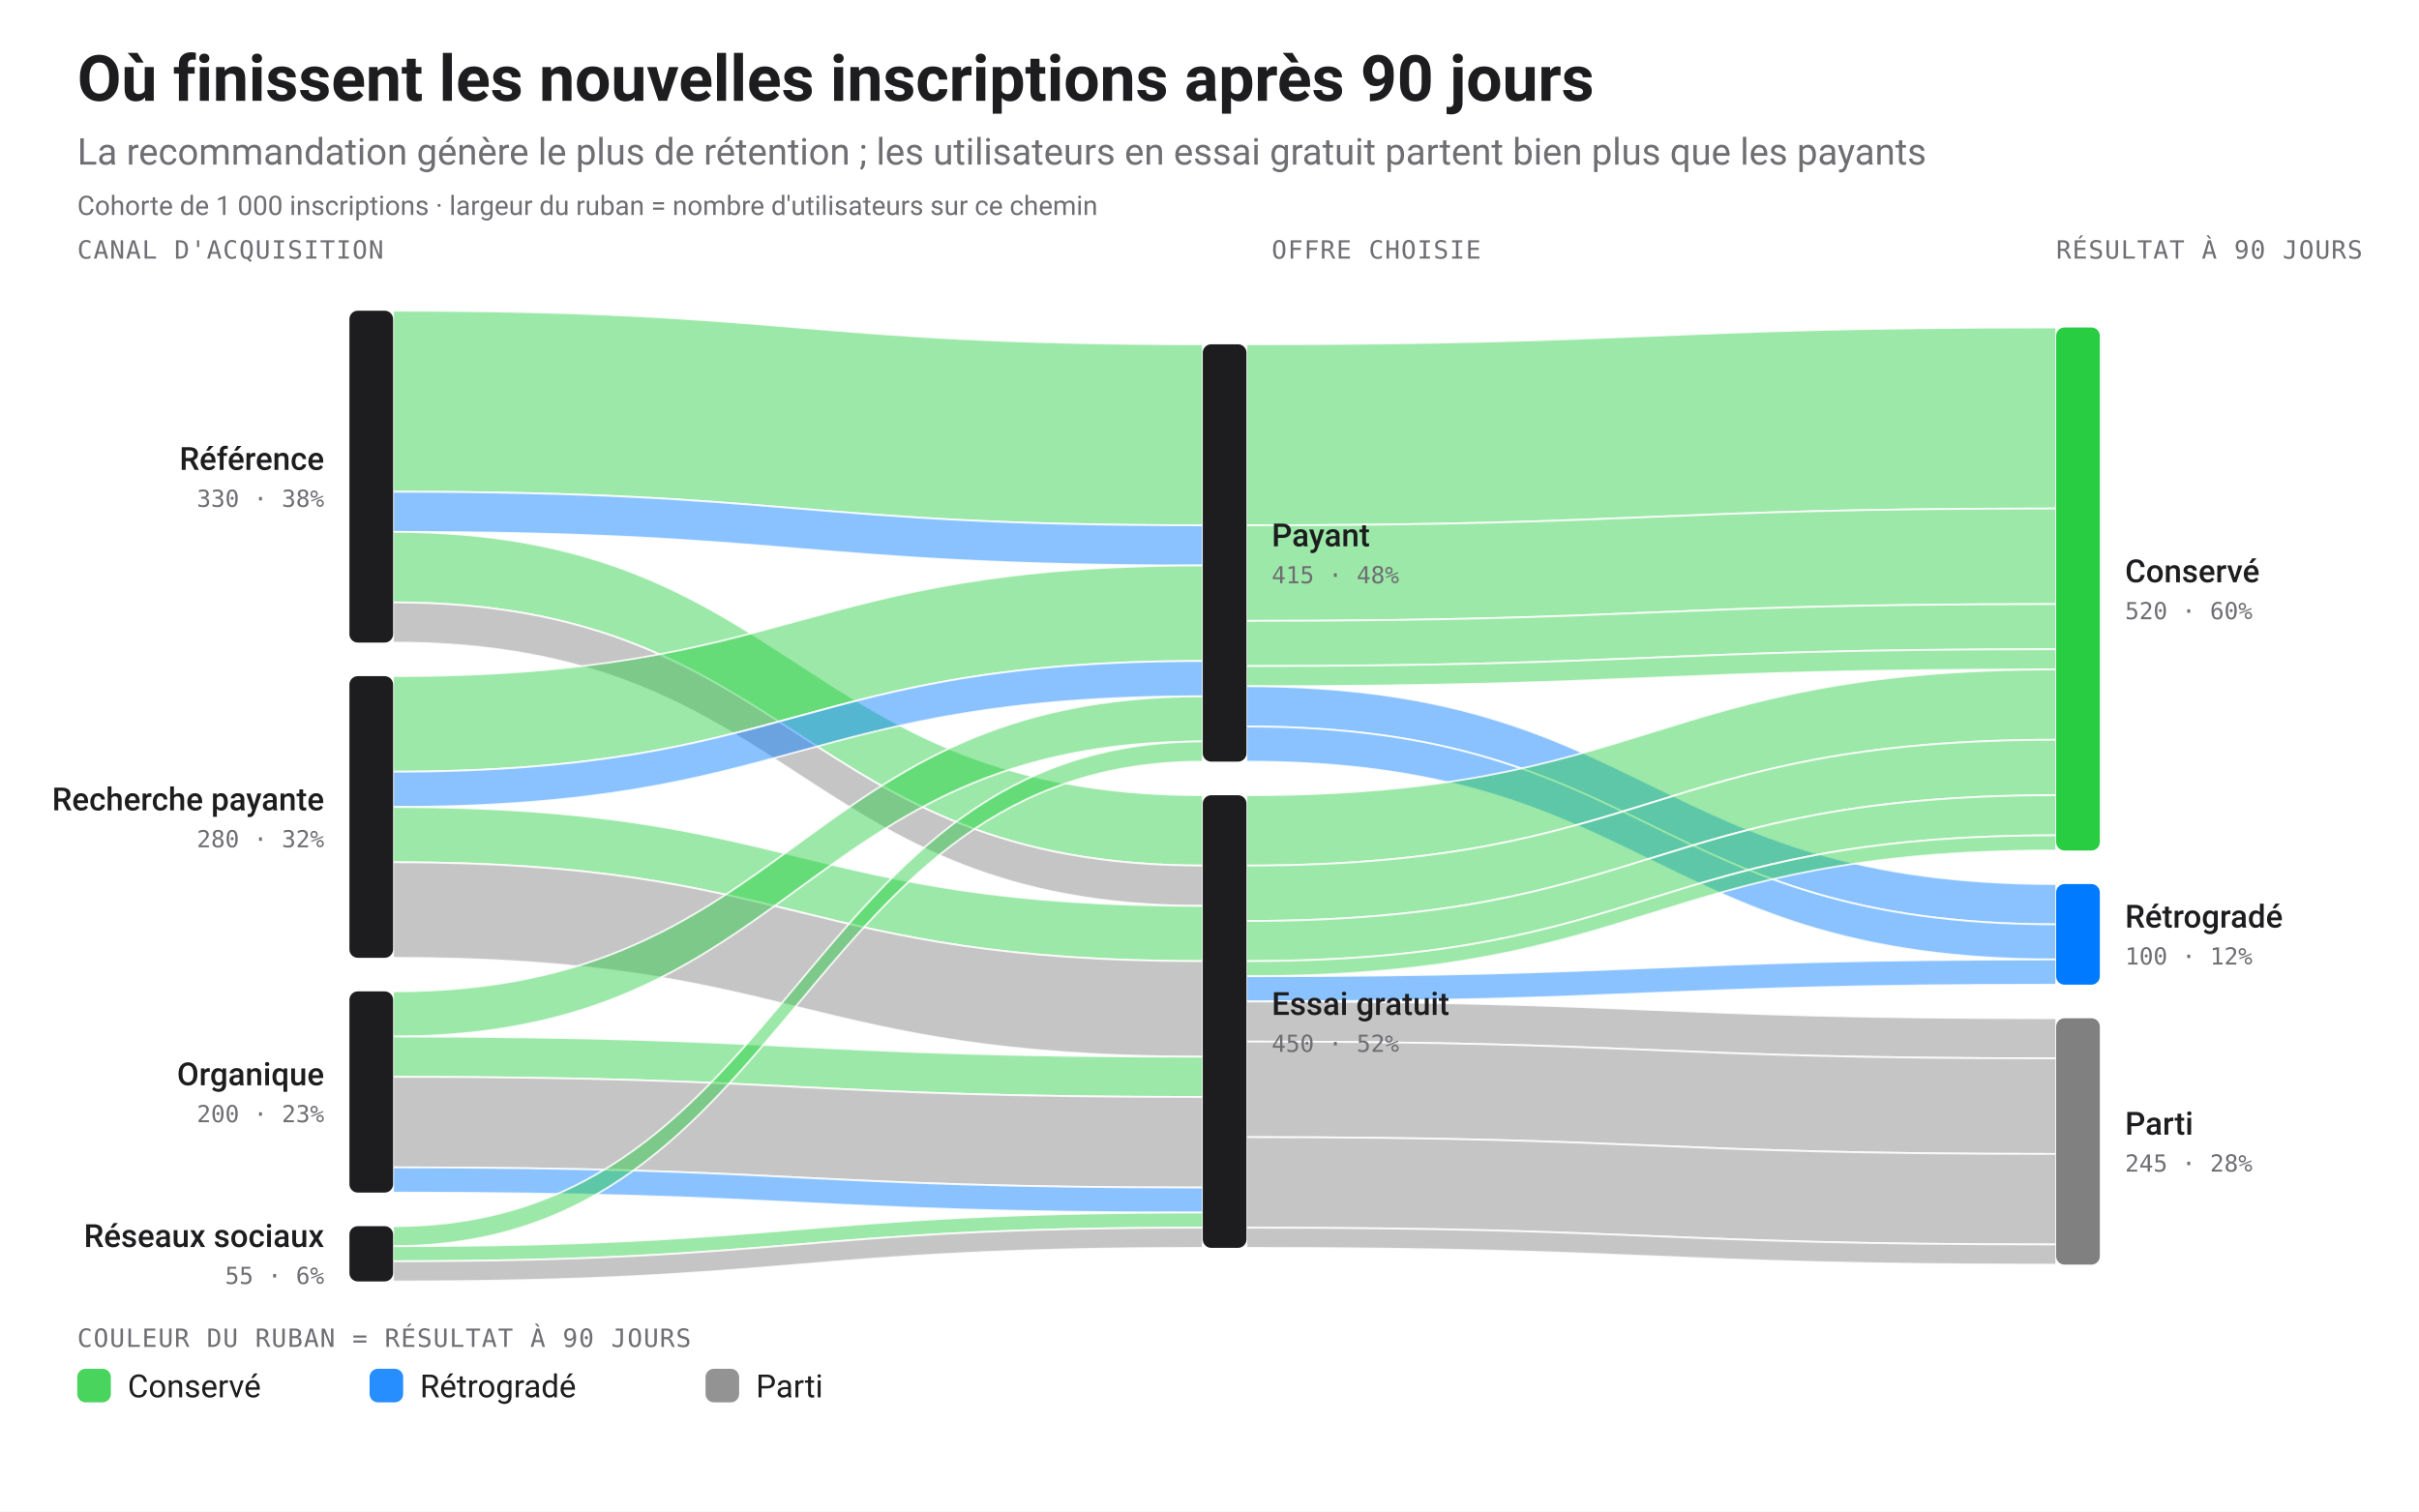
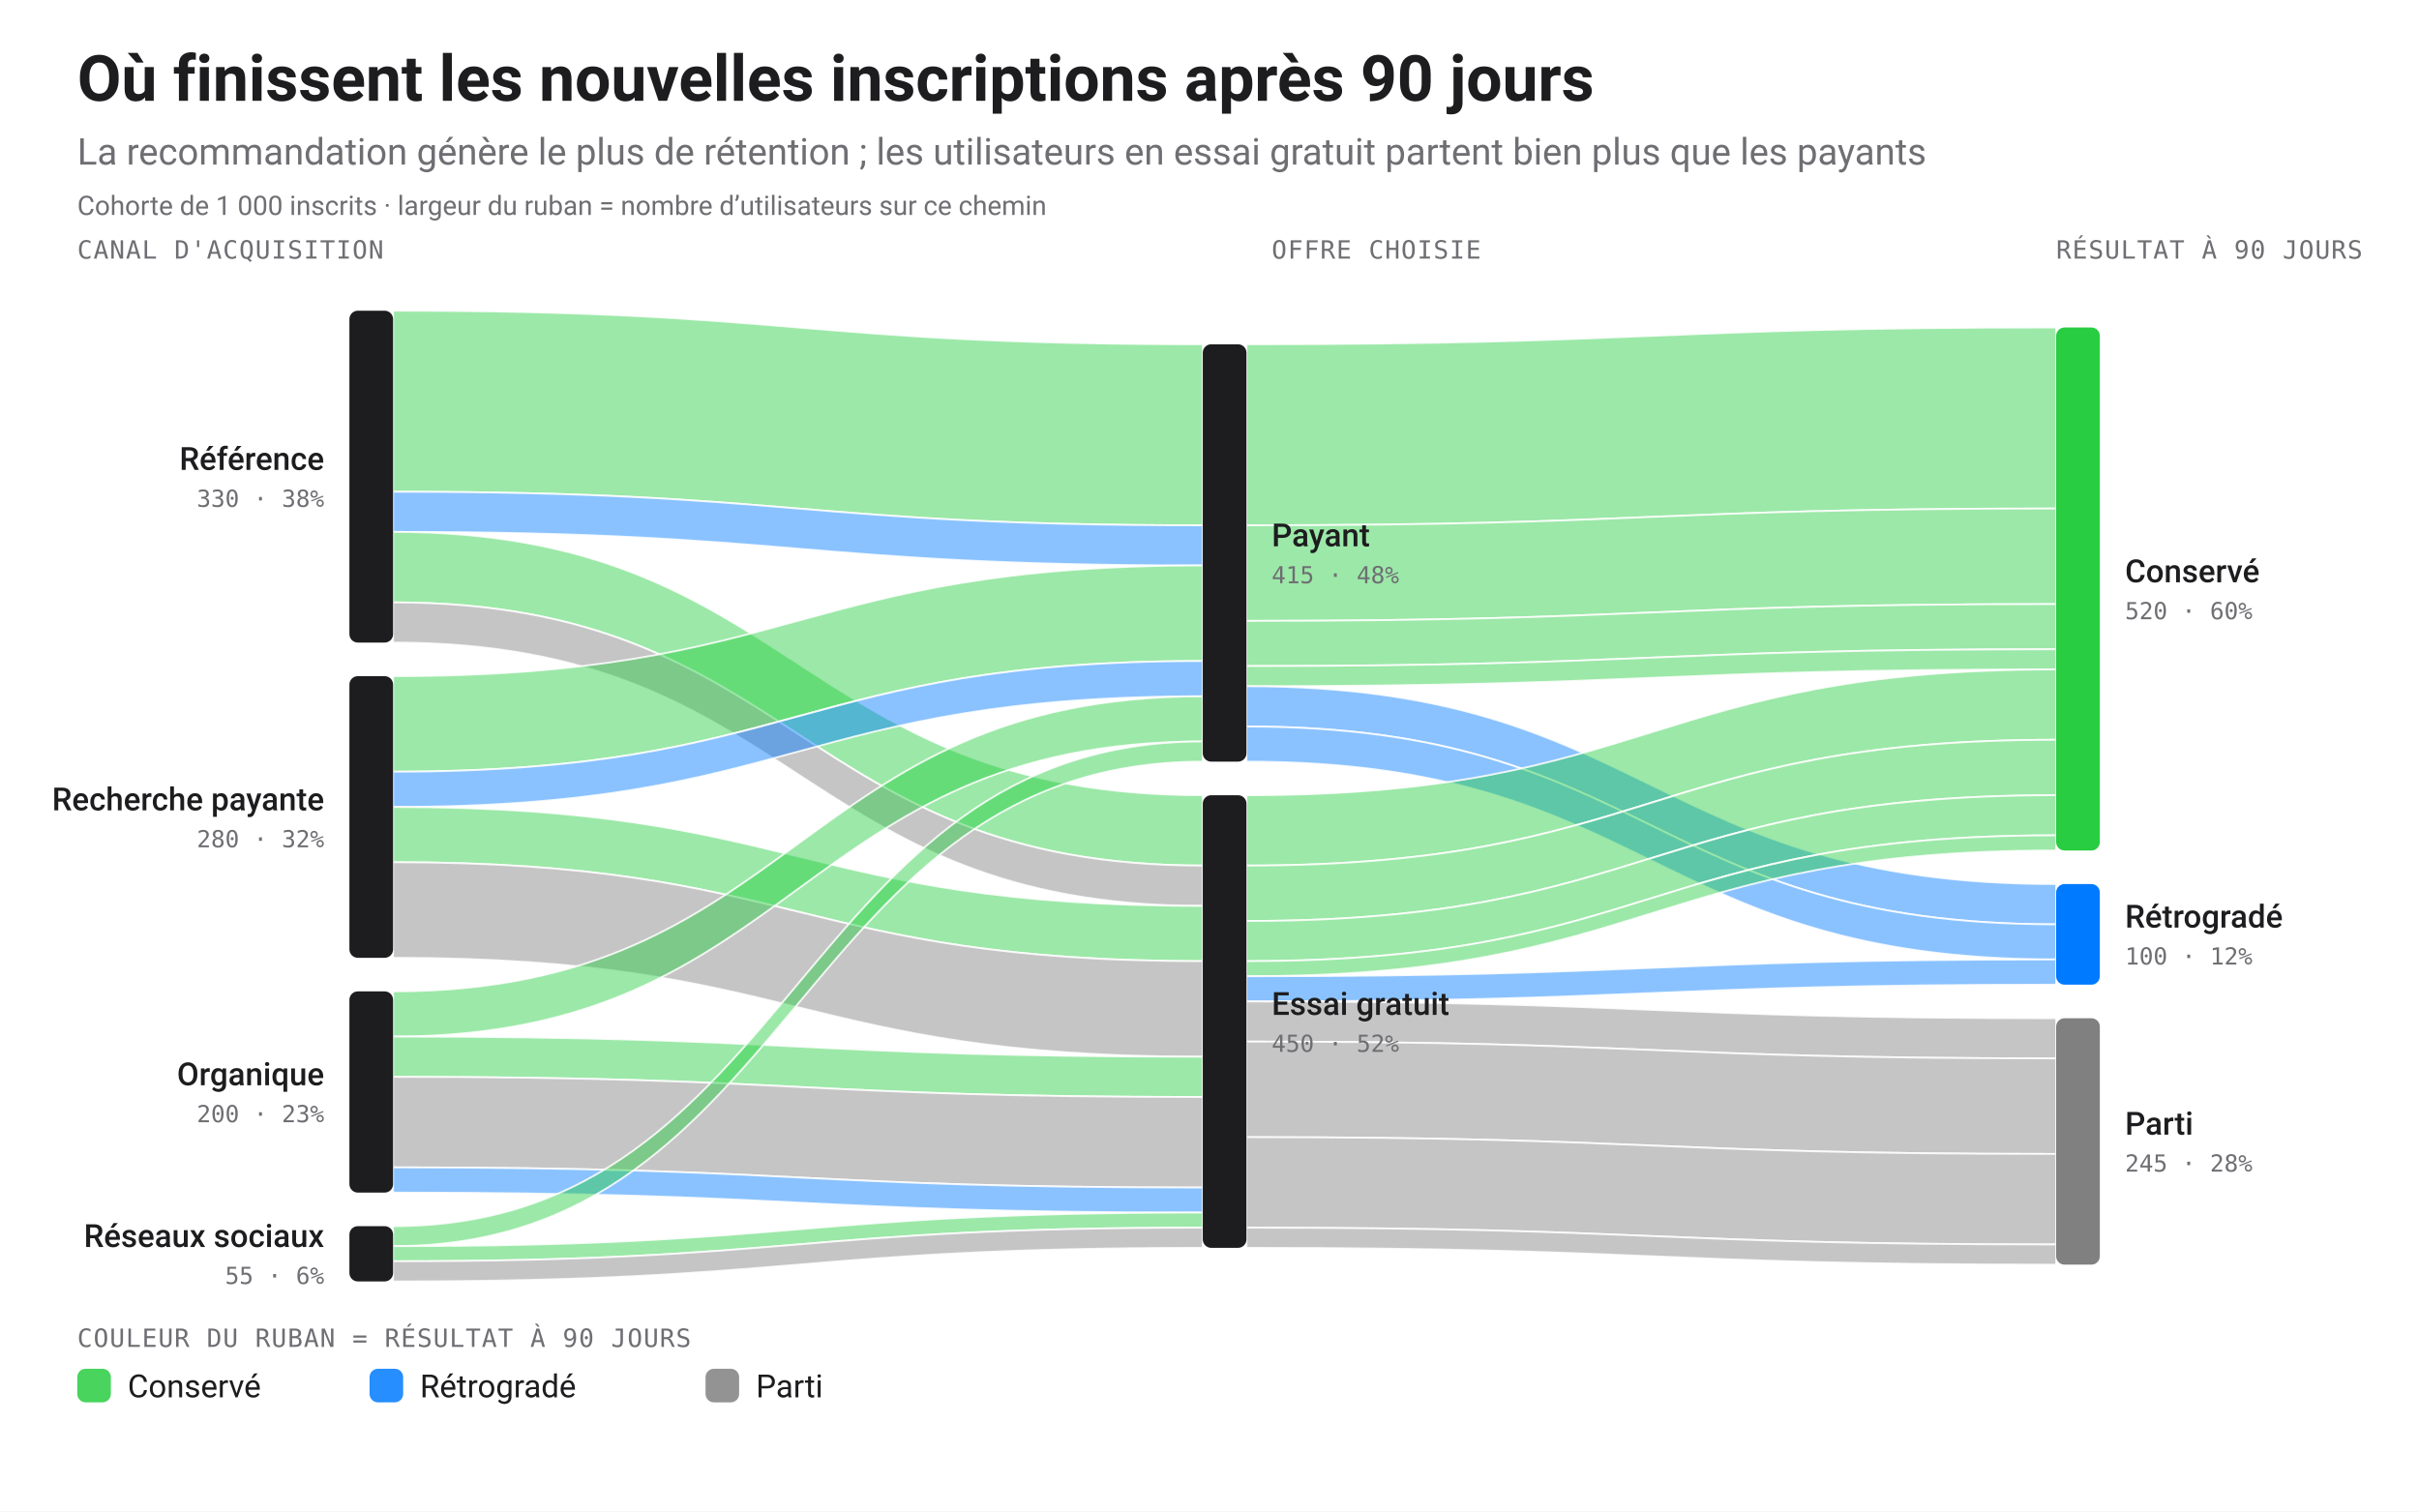
<svg xmlns="http://www.w3.org/2000/svg" role="img" aria-label="Alluvial diagram of a SaaS sign-up cohort across acquisition channel, plan, and 90-day outcome" width="1440" height="900" viewBox="0 0 1440 900">
  <style>.ribbon{transition:opacity.18s ease;}.flows:hover.ribbon{opacity:.14;}.flows.ribbon:hover{opacity:.95;}.flows.ribbon:focus{opacity:.95;outline:none;}@media (prefers-reduced-motion: reduce){.ribbon{transition:none;}}</style>
  <rect width="1440" height="900" fill="#FFFFFF" />
  <text x="46" y="60" font-family="Roboto, system-ui, sans-serif" font-size="38" font-weight="600" fill="#1D1D1F">Où finissent les nouvelles inscriptions après 90 jours</text>
  <text x="46" y="98" font-family="Roboto, system-ui, sans-serif" font-size="22" fill="#6E6E73">La recommandation génère le plus de rétention ; les utilisateurs en essai gratuit partent bien plus que les payants</text>
-   <text x="46" y="128" font-family="Roboto, system-ui, sans-serif" font-size="16" fill="#6E6E73">Cohorte de 1 000 inscriptions · largeur du ruban = nombre d'utilisateurs sur ce chemin</text>
+   <text x="46" y="128" font-family="Roboto, system-ui, sans-serif" font-size="16" fill="#6E6E73">Cohorte de 1 000 inscrits · largeur du ruban = nombre d’utilisateurs sur ce chemin</text>
  <text x="46.0" y="154.0" font-family="Roboto Mono, monospace" font-size="15" letter-spacing="0.6" fill="#6E6E73" text-anchor="start">CANAL D'ACQUISITION</text>
  <text x="757.0" y="154.0" font-family="Roboto Mono, monospace" font-size="15" letter-spacing="0.6" fill="#6E6E73" text-anchor="start">OFFRE CHOISIE</text>
  <text x="1224.0" y="154.0" font-family="Roboto Mono, monospace" font-size="15" letter-spacing="0.6" fill="#6E6E73" text-anchor="start">RÉSULTAT À 90 JOURS</text>
  <g class="flows">
    <path class="ribbon" tabindex="0" d="M234.0,185.0 C475.0,185.0 475.0,205.0 716.0,205.0 L716.0,312.8 C475.0,312.8 475.0,292.8 234.0,292.8 Z" fill="#28CD41" fill-opacity="0.46" stroke="#FFFFFF" stroke-opacity="0.85" stroke-width="1.1" stroke-linejoin="round" />
    <path class="ribbon" tabindex="0" d="M234.0,292.8 C475.0,292.8 475.0,312.8 716.0,312.8 L716.0,336.7 C475.0,336.7 475.0,316.7 234.0,316.7 Z" fill="#007AFF" fill-opacity="0.46" stroke="#FFFFFF" stroke-opacity="0.85" stroke-width="1.1" stroke-linejoin="round" />
    <path class="ribbon" tabindex="0" d="M234.0,316.7 C475.0,316.7 475.0,473.5 716.0,473.5 L716.0,515.4 C475.0,515.4 475.0,358.7 234.0,358.7 Z" fill="#28CD41" fill-opacity="0.46" stroke="#FFFFFF" stroke-opacity="0.85" stroke-width="1.1" stroke-linejoin="round" />
    <path class="ribbon" tabindex="0" d="M234.0,358.7 C475.0,358.7 475.0,515.4 716.0,515.4 L716.0,539.4 C475.0,539.4 475.0,382.6 234.0,382.6 Z" fill="#808080" fill-opacity="0.46" stroke="#FFFFFF" stroke-opacity="0.85" stroke-width="1.1" stroke-linejoin="round" />
    <path class="ribbon" tabindex="0" d="M234.0,402.6 C475.0,402.6 475.0,336.7 716.0,336.7 L716.0,393.6 C475.0,393.6 475.0,459.5 234.0,459.5 Z" fill="#28CD41" fill-opacity="0.46" stroke="#FFFFFF" stroke-opacity="0.85" stroke-width="1.1" stroke-linejoin="round" />
    <path class="ribbon" tabindex="0" d="M234.0,459.5 C475.0,459.5 475.0,393.6 716.0,393.6 L716.0,414.6 C475.0,414.6 475.0,480.5 234.0,480.5 Z" fill="#007AFF" fill-opacity="0.46" stroke="#FFFFFF" stroke-opacity="0.85" stroke-width="1.1" stroke-linejoin="round" />
    <path class="ribbon" tabindex="0" d="M234.0,480.5 C475.0,480.5 475.0,539.4 716.0,539.4 L716.0,572.3 C475.0,572.3 475.0,513.4 234.0,513.4 Z" fill="#28CD41" fill-opacity="0.46" stroke="#FFFFFF" stroke-opacity="0.85" stroke-width="1.1" stroke-linejoin="round" />
    <path class="ribbon" tabindex="0" d="M234.0,513.4 C475.0,513.4 475.0,572.3 716.0,572.3 L716.0,629.2 C475.0,629.2 475.0,570.3 234.0,570.3 Z" fill="#808080" fill-opacity="0.46" stroke="#FFFFFF" stroke-opacity="0.85" stroke-width="1.1" stroke-linejoin="round" />
    <path class="ribbon" tabindex="0" d="M234.0,590.3 C475.0,590.3 475.0,414.6 716.0,414.6 L716.0,441.5 C475.0,441.5 475.0,617.2 234.0,617.2 Z" fill="#28CD41" fill-opacity="0.46" stroke="#FFFFFF" stroke-opacity="0.85" stroke-width="1.1" stroke-linejoin="round" />
    <path class="ribbon" tabindex="0" d="M234.0,617.2 C475.0,617.2 475.0,629.2 716.0,629.2 L716.0,653.2 C475.0,653.2 475.0,641.2 234.0,641.2 Z" fill="#28CD41" fill-opacity="0.46" stroke="#FFFFFF" stroke-opacity="0.85" stroke-width="1.1" stroke-linejoin="round" />
    <path class="ribbon" tabindex="0" d="M234.0,641.2 C475.0,641.2 475.0,653.2 716.0,653.2 L716.0,707.1 C475.0,707.1 475.0,695.1 234.0,695.1 Z" fill="#808080" fill-opacity="0.46" stroke="#FFFFFF" stroke-opacity="0.85" stroke-width="1.1" stroke-linejoin="round" />
    <path class="ribbon" tabindex="0" d="M234.0,695.1 C475.0,695.1 475.0,707.1 716.0,707.1 L716.0,722.0 C475.0,722.0 475.0,710.1 234.0,710.1 Z" fill="#007AFF" fill-opacity="0.46" stroke="#FFFFFF" stroke-opacity="0.85" stroke-width="1.1" stroke-linejoin="round" />
    <path class="ribbon" tabindex="0" d="M234.0,730.1 C475.0,730.1 475.0,441.5 716.0,441.5 L716.0,453.5 C475.0,453.5 475.0,742.0 234.0,742.0 Z" fill="#28CD41" fill-opacity="0.46" stroke="#FFFFFF" stroke-opacity="0.85" stroke-width="1.1" stroke-linejoin="round" />
    <path class="ribbon" tabindex="0" d="M234.0,742.0 C475.0,742.0 475.0,722.0 716.0,722.0 L716.0,731.0 C475.0,731.0 475.0,751.0 234.0,751.0 Z" fill="#28CD41" fill-opacity="0.46" stroke="#FFFFFF" stroke-opacity="0.85" stroke-width="1.1" stroke-linejoin="round" />
    <path class="ribbon" tabindex="0" d="M234.0,751.0 C475.0,751.0 475.0,731.0 716.0,731.0 L716.0,743.0 C475.0,743.0 475.0,763.0 234.0,763.0 Z" fill="#808080" fill-opacity="0.46" stroke="#FFFFFF" stroke-opacity="0.85" stroke-width="1.1" stroke-linejoin="round" />
    <path class="ribbon" tabindex="0" d="M742.0,205.0 C983.0,205.0 983.0,195.0 1224.0,195.0 L1224.0,302.8 C983.0,302.8 983.0,312.8 742.0,312.8 Z" fill="#28CD41" fill-opacity="0.46" stroke="#FFFFFF" stroke-opacity="0.85" stroke-width="1.1" stroke-linejoin="round" />
    <path class="ribbon" tabindex="0" d="M742.0,312.8 C983.0,312.8 983.0,302.8 1224.0,302.8 L1224.0,359.7 C983.0,359.7 983.0,369.7 742.0,369.7 Z" fill="#28CD41" fill-opacity="0.46" stroke="#FFFFFF" stroke-opacity="0.85" stroke-width="1.1" stroke-linejoin="round" />
    <path class="ribbon" tabindex="0" d="M742.0,369.7 C983.0,369.7 983.0,359.7 1224.0,359.7 L1224.0,386.6 C983.0,386.6 983.0,396.6 742.0,396.6 Z" fill="#28CD41" fill-opacity="0.46" stroke="#FFFFFF" stroke-opacity="0.85" stroke-width="1.1" stroke-linejoin="round" />
    <path class="ribbon" tabindex="0" d="M742.0,396.6 C983.0,396.6 983.0,386.6 1224.0,386.6 L1224.0,398.6 C983.0,398.6 983.0,408.6 742.0,408.6 Z" fill="#28CD41" fill-opacity="0.46" stroke="#FFFFFF" stroke-opacity="0.85" stroke-width="1.1" stroke-linejoin="round" />
    <path class="ribbon" tabindex="0" d="M742.0,408.6 C983.0,408.6 983.0,526.4 1224.0,526.4 L1224.0,550.4 C983.0,550.4 983.0,432.6 742.0,432.6 Z" fill="#007AFF" fill-opacity="0.46" stroke="#FFFFFF" stroke-opacity="0.85" stroke-width="1.1" stroke-linejoin="round" />
    <path class="ribbon" tabindex="0" d="M742.0,432.6 C983.0,432.6 983.0,550.4 1224.0,550.4 L1224.0,571.3 C983.0,571.3 983.0,453.5 742.0,453.5 Z" fill="#007AFF" fill-opacity="0.46" stroke="#FFFFFF" stroke-opacity="0.85" stroke-width="1.1" stroke-linejoin="round" />
    <path class="ribbon" tabindex="0" d="M742.0,473.5 C983.0,473.5 983.0,398.6 1224.0,398.6 L1224.0,440.5 C983.0,440.5 983.0,515.4 742.0,515.4 Z" fill="#28CD41" fill-opacity="0.46" stroke="#FFFFFF" stroke-opacity="0.85" stroke-width="1.1" stroke-linejoin="round" />
    <path class="ribbon" tabindex="0" d="M742.0,515.4 C983.0,515.4 983.0,440.5 1224.0,440.5 L1224.0,473.5 C983.0,473.5 983.0,548.4 742.0,548.4 Z" fill="#28CD41" fill-opacity="0.46" stroke="#FFFFFF" stroke-opacity="0.85" stroke-width="1.1" stroke-linejoin="round" />
    <path class="ribbon" tabindex="0" d="M742.0,548.4 C983.0,548.4 983.0,473.5 1224.0,473.5 L1224.0,497.4 C983.0,497.4 983.0,572.3 742.0,572.3 Z" fill="#28CD41" fill-opacity="0.46" stroke="#FFFFFF" stroke-opacity="0.85" stroke-width="1.1" stroke-linejoin="round" />
    <path class="ribbon" tabindex="0" d="M742.0,572.3 C983.0,572.3 983.0,497.4 1224.0,497.4 L1224.0,506.4 C983.0,506.4 983.0,581.3 742.0,581.3 Z" fill="#28CD41" fill-opacity="0.46" stroke="#FFFFFF" stroke-opacity="0.85" stroke-width="1.1" stroke-linejoin="round" />
    <path class="ribbon" tabindex="0" d="M742.0,581.3 C983.0,581.3 983.0,571.3 1224.0,571.3 L1224.0,586.3 C983.0,586.3 983.0,596.3 742.0,596.3 Z" fill="#007AFF" fill-opacity="0.46" stroke="#FFFFFF" stroke-opacity="0.85" stroke-width="1.1" stroke-linejoin="round" />
    <path class="ribbon" tabindex="0" d="M742.0,596.3 C983.0,596.3 983.0,606.3 1224.0,606.3 L1224.0,630.2 C983.0,630.2 983.0,620.2 742.0,620.2 Z" fill="#808080" fill-opacity="0.46" stroke="#FFFFFF" stroke-opacity="0.85" stroke-width="1.1" stroke-linejoin="round" />
    <path class="ribbon" tabindex="0" d="M742.0,620.2 C983.0,620.2 983.0,630.2 1224.0,630.2 L1224.0,687.1 C983.0,687.1 983.0,677.1 742.0,677.1 Z" fill="#808080" fill-opacity="0.46" stroke="#FFFFFF" stroke-opacity="0.85" stroke-width="1.1" stroke-linejoin="round" />
    <path class="ribbon" tabindex="0" d="M742.0,677.1 C983.0,677.1 983.0,687.1 1224.0,687.1 L1224.0,741.0 C983.0,741.0 983.0,731.0 742.0,731.0 Z" fill="#808080" fill-opacity="0.46" stroke="#FFFFFF" stroke-opacity="0.85" stroke-width="1.1" stroke-linejoin="round" />
    <path class="ribbon" tabindex="0" d="M742.0,731.0 C983.0,731.0 983.0,741.0 1224.0,741.0 L1224.0,753.0 C983.0,753.0 983.0,743.0 742.0,743.0 Z" fill="#808080" fill-opacity="0.46" stroke="#FFFFFF" stroke-opacity="0.85" stroke-width="1.1" stroke-linejoin="round" />
  </g>
  <rect x="208.0" y="185.0" width="26" height="197.6" rx="5" fill="#1D1D1F" />
  <text x="193.0" y="279.8" font-family="Roboto, system-ui, sans-serif" font-size="19" font-weight="500" fill="#1D1D1F" text-anchor="end">Référence</text>
  <text x="193.0" y="301.8" font-family="Roboto Mono, monospace" font-size="14" fill="#6E6E73" text-anchor="end">330 · 38%</text>
  <rect x="208.0" y="402.6" width="26" height="167.7" rx="5" fill="#1D1D1F" />
  <text x="193.0" y="482.5" font-family="Roboto, system-ui, sans-serif" font-size="19" font-weight="500" fill="#1D1D1F" text-anchor="end">Recherche payante</text>
  <text x="193.0" y="504.5" font-family="Roboto Mono, monospace" font-size="14" fill="#6E6E73" text-anchor="end">280 · 32%</text>
  <rect x="208.0" y="590.3" width="26" height="119.8" rx="5" fill="#1D1D1F" />
  <text x="193.0" y="646.2" font-family="Roboto, system-ui, sans-serif" font-size="19" font-weight="500" fill="#1D1D1F" text-anchor="end">Organique</text>
  <text x="193.0" y="668.2" font-family="Roboto Mono, monospace" font-size="14" fill="#6E6E73" text-anchor="end">200 · 23%</text>
  <rect x="208.0" y="730.1" width="26" height="32.9" rx="5" fill="#1D1D1F" />
  <text x="193.0" y="742.5" font-family="Roboto, system-ui, sans-serif" font-size="19" font-weight="500" fill="#1D1D1F" text-anchor="end">Réseaux sociaux</text>
  <text x="193.0" y="764.5" font-family="Roboto Mono, monospace" font-size="14" fill="#6E6E73" text-anchor="end">55 · 6%</text>
  <rect x="716.0" y="205.0" width="26" height="248.5" rx="5" fill="#1D1D1F" />
  <text x="757.0" y="325.3" font-family="Roboto, system-ui, sans-serif" font-size="19" font-weight="500" fill="#1D1D1F" text-anchor="start">Payant</text>
  <text x="757.0" y="347.3" font-family="Roboto Mono, monospace" font-size="14" fill="#6E6E73" text-anchor="start">415 · 48%</text>
  <rect x="716.0" y="473.5" width="26" height="269.5" rx="5" fill="#1D1D1F" />
  <text x="757.0" y="604.3" font-family="Roboto, system-ui, sans-serif" font-size="19" font-weight="500" fill="#1D1D1F" text-anchor="start">Essai gratuit</text>
  <text x="757.0" y="626.3" font-family="Roboto Mono, monospace" font-size="14" fill="#6E6E73" text-anchor="start">450 · 52%</text>
  <rect x="1224.0" y="195.0" width="26" height="311.4" rx="5" fill="#28CD41" />
  <text x="1265.0" y="346.7" font-family="Roboto, system-ui, sans-serif" font-size="19" font-weight="500" fill="#1D1D1F" text-anchor="start">Conservé</text>
  <text x="1265.0" y="368.7" font-family="Roboto Mono, monospace" font-size="14" fill="#6E6E73" text-anchor="start">520 · 60%</text>
  <rect x="1224.0" y="526.4" width="26" height="59.9" rx="5" fill="#007AFF" />
  <text x="1265.0" y="552.3" font-family="Roboto, system-ui, sans-serif" font-size="19" font-weight="500" fill="#1D1D1F" text-anchor="start">Rétrogradé</text>
  <text x="1265.0" y="574.3" font-family="Roboto Mono, monospace" font-size="14" fill="#6E6E73" text-anchor="start">100 · 12%</text>
  <rect x="1224.0" y="606.3" width="26" height="146.7" rx="5" fill="#808080" />
  <text x="1265.0" y="675.6" font-family="Roboto, system-ui, sans-serif" font-size="19" font-weight="500" fill="#1D1D1F" text-anchor="start">Parti</text>
  <text x="1265.0" y="697.6" font-family="Roboto Mono, monospace" font-size="14" fill="#6E6E73" text-anchor="start">245 · 28%</text>
  <text x="46" y="802.0" font-family="Roboto Mono, monospace" font-size="15" letter-spacing="0.6" fill="#6E6E73">COULEUR DU RUBAN = RÉSULTAT À 90 JOURS</text>
  <rect x="46.0" y="815.0" width="20" height="20" rx="5" fill="#28CD41" fill-opacity="0.85" />
  <text x="76.0" y="832.0" font-family="Roboto, system-ui, sans-serif" font-size="19" fill="#1D1D1F">Conservé</text>
  <rect x="220.0" y="815.0" width="20" height="20" rx="5" fill="#007AFF" fill-opacity="0.85" />
  <text x="250.0" y="832.0" font-family="Roboto, system-ui, sans-serif" font-size="19" fill="#1D1D1F">Rétrogradé</text>
  <rect x="420.0" y="815.0" width="20" height="20" rx="5" fill="#808080" fill-opacity="0.85" />
  <text x="450.0" y="832.0" font-family="Roboto, system-ui, sans-serif" font-size="19" fill="#1D1D1F">Parti</text>
  <g data-fs-internal="" role="button" tabindex="0" aria-label="Toggle fullscreen" transform="translate(1392,14)" style="display:none;cursor:pointer">
    <rect x="0" y="0" width="34" height="34" rx="8" fill="#F2F3F5" />
    <path d="M6 13 V6 h7 M28 13 V6 h-7 M6 21 v7 h7 M28 21 v7 h-7" fill="none" stroke="#1D1D1F" stroke-width="2" stroke-linecap="round" />
  </g>
</svg>
